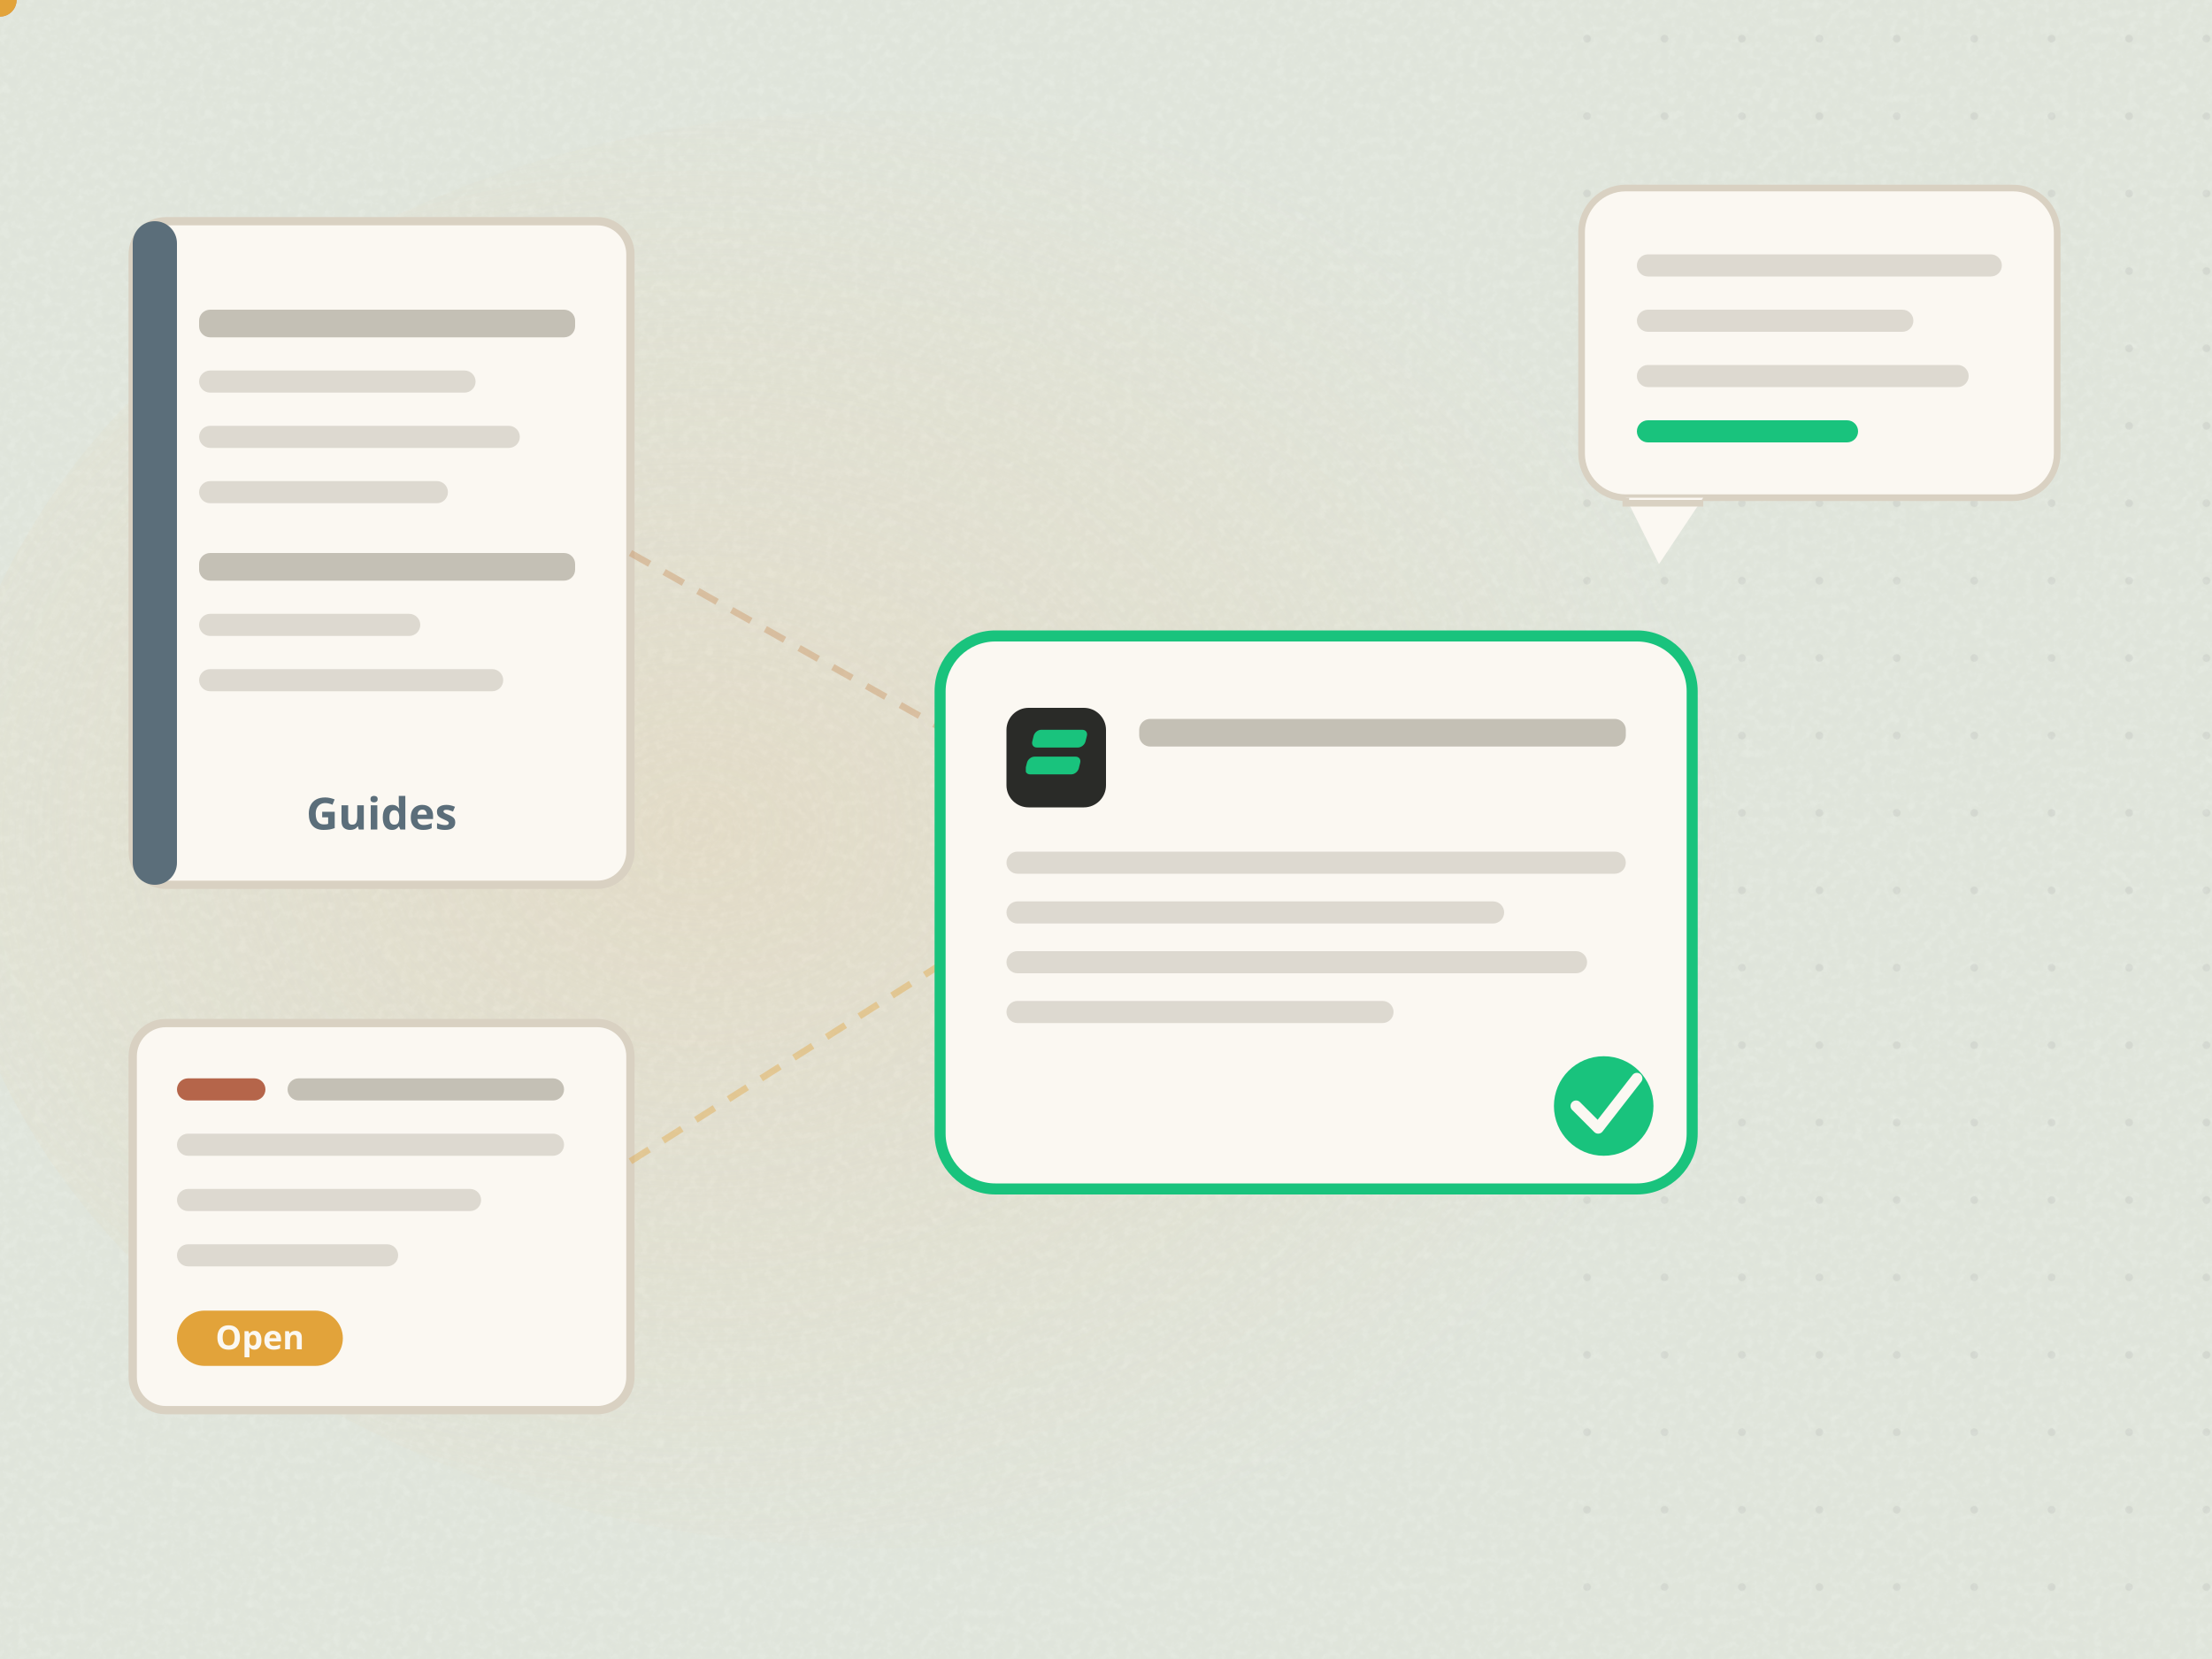
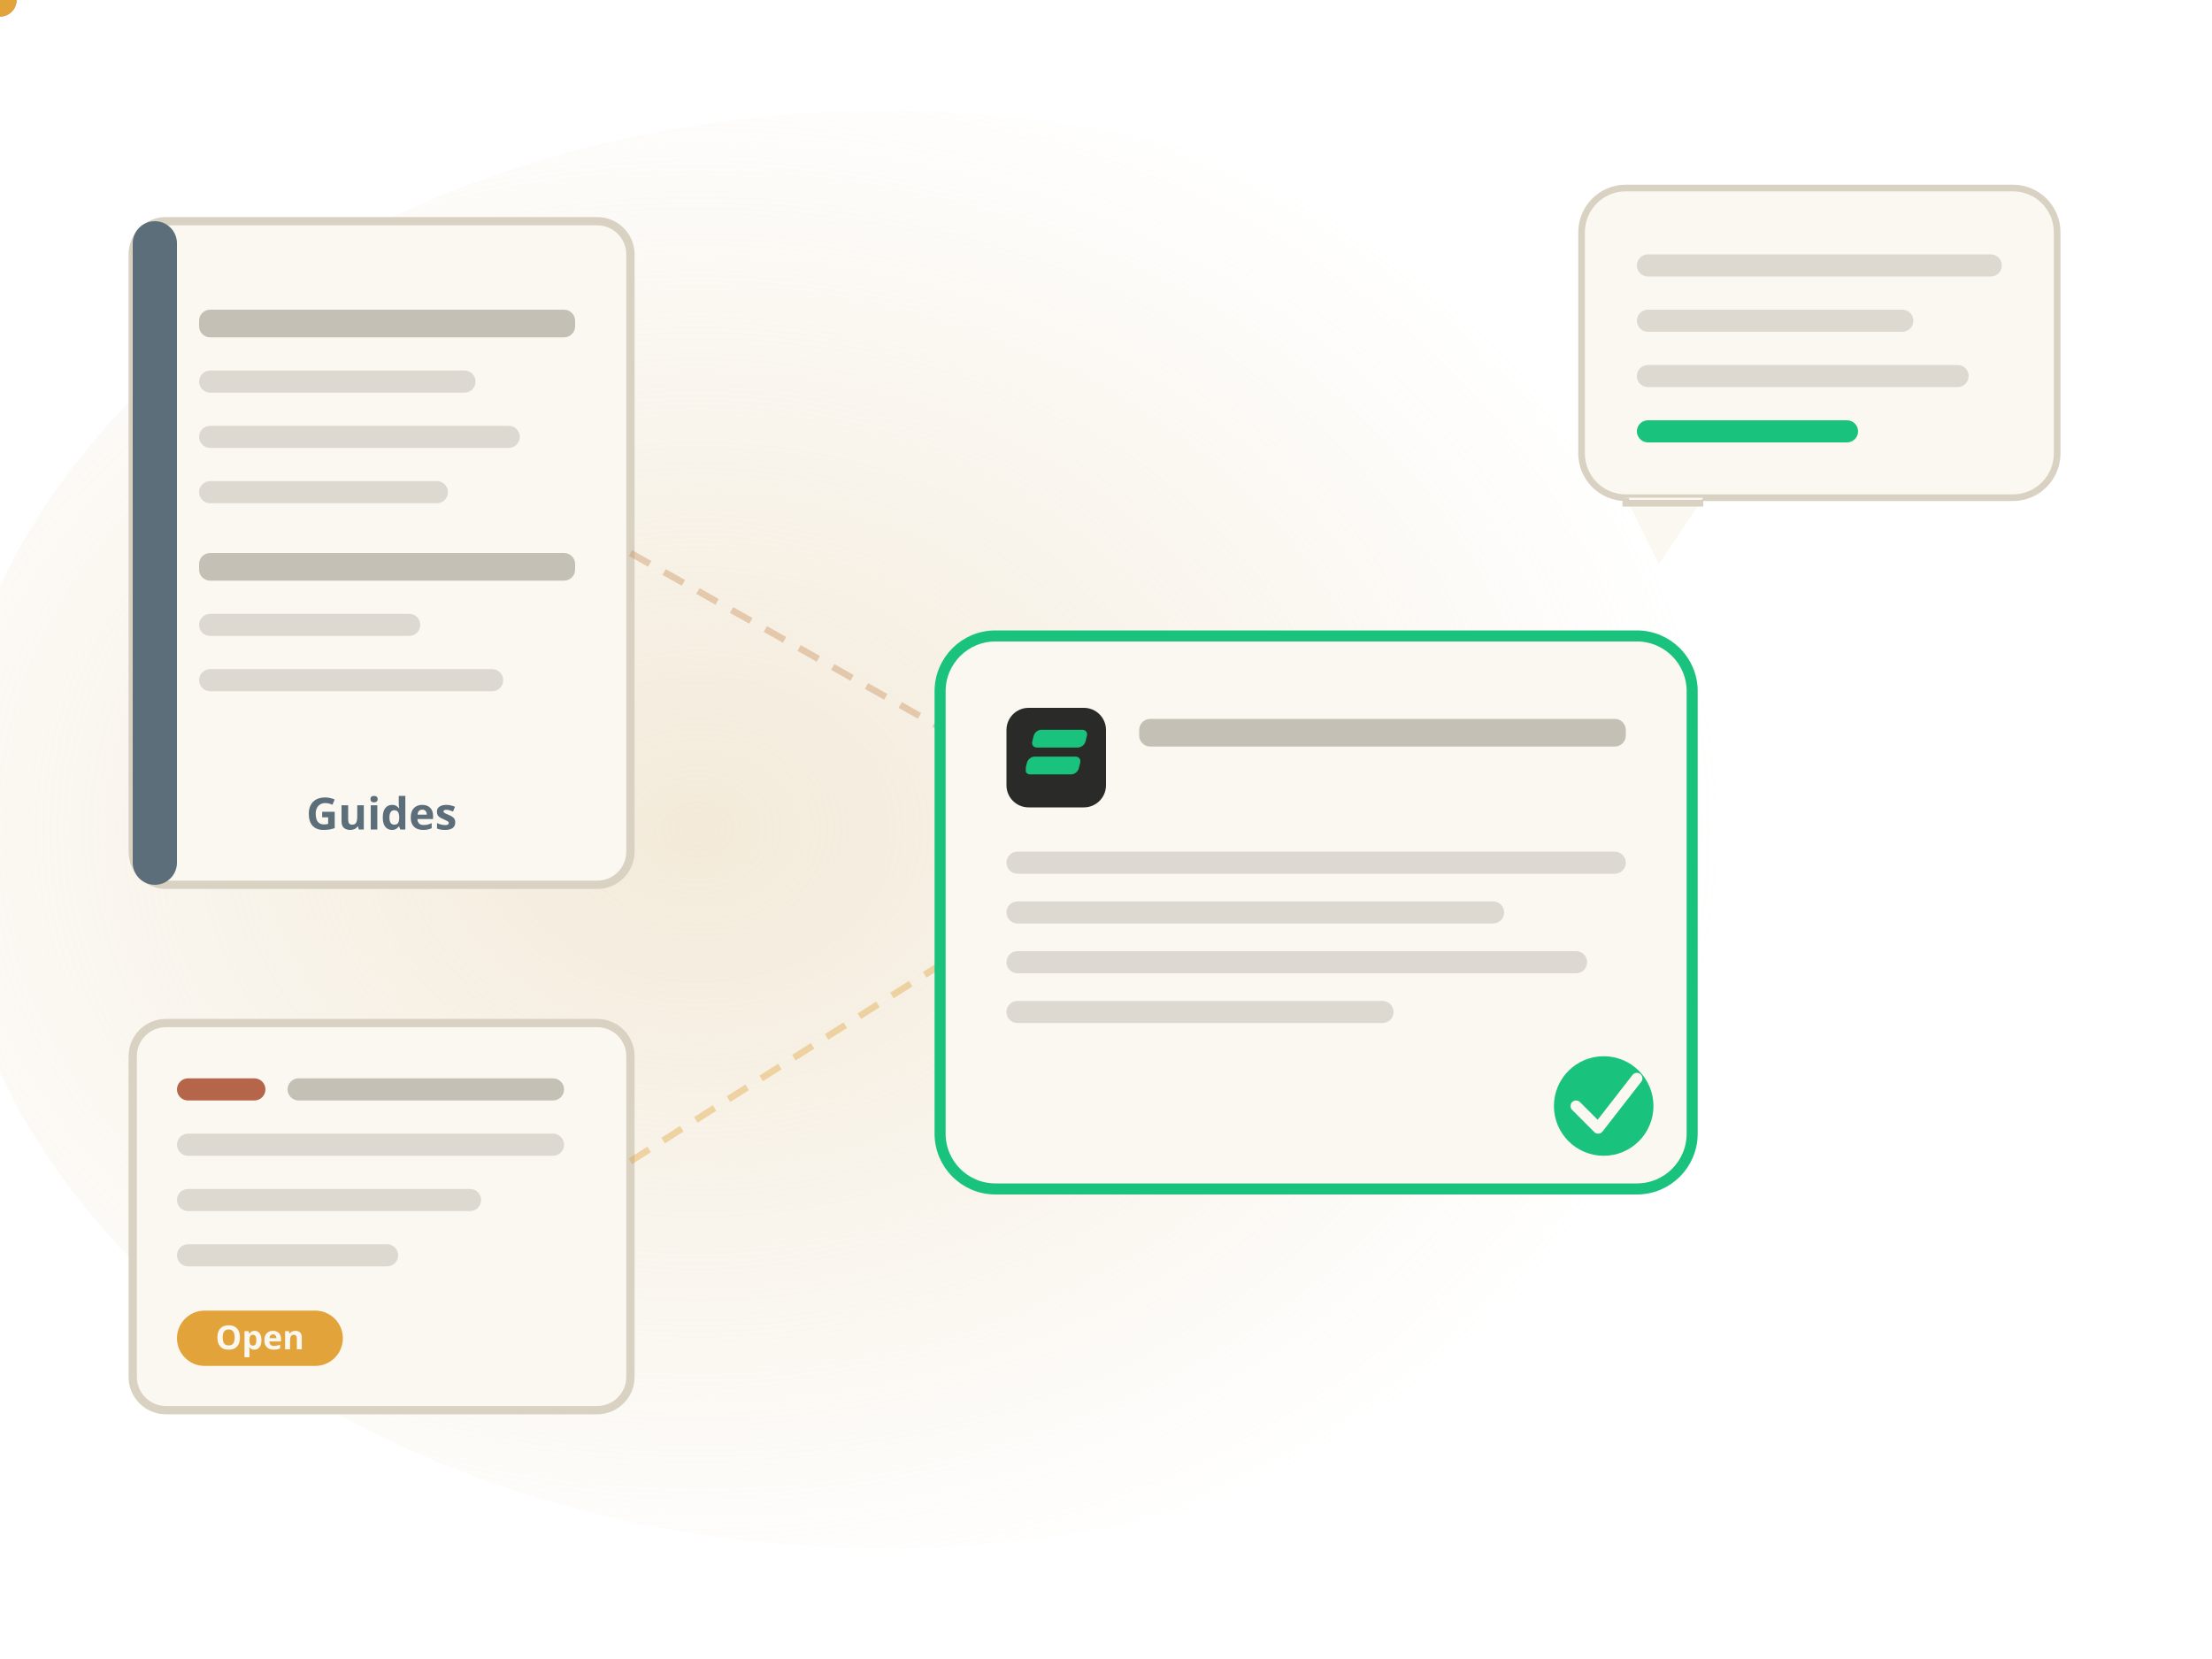
<svg xmlns="http://www.w3.org/2000/svg" viewBox="0 0 400 300" width="400" height="300">
  <style>@keyframes gi-drift-y { 0%,100%{transform:translateY(0)} 50%{transform:translateY(-6px)} }
@keyframes gi-drift-x { 0%,100%{transform:translateX(0)} 50%{transform:translateX(5px)} }
@keyframes gi-pulse-op { 0%,100%{opacity:1} 50%{opacity:0.55} }
@keyframes gi-stamp-in { 0%{transform:scale(1.4);opacity:0} 15%{transform:scale(0.9);opacity:1} 25%{transform:scale(1)} 100%{transform:scale(1)} }
@keyframes gi-slide-right { 0%{transform:translateX(-18px);opacity:0} 20%{transform:translateX(0);opacity:1} 80%{transform:translateX(0);opacity:1} 100%{transform:translateX(18px);opacity:0} }
@keyframes gi-travel-line { 0%{stroke-dashoffset:60} 100%{stroke-dashoffset:0} }
@keyframes gi-bob { 0%,100%{transform:translateY(0)} 50%{transform:translateY(-4px)} }
@keyframes gi-fade-cycle { 0%,15%{opacity:0} 25%,75%{opacity:1} 85%,100%{opacity:0} }
@keyframes gi-grow-bar { from{transform:scaleY(0)} to{transform:scaleY(1)} }
@keyframes gi-rise-bar { 0%,100%{transform:scaleY(0.4)} 50%{transform:scaleY(1)} }
@keyframes gi-spin-slow { from{transform:rotate(0deg)} to{transform:rotate(360deg)} }
@keyframes gi-blink { 0%,90%,100%{opacity:1} 95%{opacity:0} }


[style*="gi-stamp-in"],[style*="gi-grow-bar"],[style*="gi-rise-bar"]{transform-box:fill-box;transform-origin:center}
[style*="gi-grow-bar"],[style*="gi-rise-bar"]{transform-origin:center bottom}
@media (prefers-reduced-motion: reduce){*{animation:none!important}}
</style>
  <defs>
    <filter id="grain10">
      <feTurbulence type="fractalNoise" baseFrequency="0.65" numOctaves="3" stitchTiles="stitch" />
      <feColorMatrix type="saturate" values="0" />
      <feBlend in="SourceGraphic" mode="overlay" />
      <feComposite in2="SourceGraphic" operator="in" />
    </filter>
    <radialGradient id="b10a" cx="40%" cy="50%" r="55%">
      <stop offset="0%" stop-color="#EBDCC0" stop-opacity="0.6" />
      <stop offset="100%" stop-color="#EBDCC0" stop-opacity="0" />
    </radialGradient>
    <pattern id="d10" width="14" height="14" patternUnits="userSpaceOnUse">
      <circle cx="7" cy="7" r="0.7" fill="#2A2B28" opacity="0.13" />
    </pattern>
  </defs>
-   <rect width="400" height="300" fill="#E7ECE3" />
  <ellipse cx="160" cy="150" rx="170" ry="130" fill="url(#b10a)" />
-   <rect x="280" y="0" width="120" height="300" fill="url(#d10)" opacity="0.5" />
-   <rect width="400" height="300" filter="url(#grain10)" opacity="0.04" fill="#2A2B28" />
  <g transform="translate(24,40)">
    <g style="animation:gi-bob 11s ease-in-out infinite 0s">
      <rect x="0" y="0" width="90" height="120" rx="6" fill="#FBF8F2" stroke="#D9D1C2" stroke-width="1.5" />
      <rect x="0" y="0" width="8" height="120" rx="4" fill="#5B6E7A" />
      <rect x="12" y="16" width="68" height="5" rx="2" fill="#C4C0B5" />
      <rect x="12" y="27" width="50" height="4" rx="2" fill="#DDD9D0" />
      <rect x="12" y="37" width="58" height="4" rx="2" fill="#DDD9D0" />
      <rect x="12" y="47" width="45" height="4" rx="2" fill="#DDD9D0" />
      <rect x="12" y="60" width="68" height="5" rx="2" fill="#C4C0B5" />
      <rect x="12" y="71" width="40" height="4" rx="2" fill="#DDD9D0" />
      <rect x="12" y="81" width="55" height="4" rx="2" fill="#DDD9D0" />
      <text x="45" y="110" font-family="DM Sans,system-ui" font-size="8" fill="#5B6E7A" font-weight="600" text-anchor="middle">Guides</text>
    </g>
  </g>
  <line x1="114" y1="100" x2="185" y2="140" stroke="#C98F5B" stroke-width="1.2" stroke-dasharray="4,3" opacity="0.4" />
  <circle r="3" fill="#C98F5B">
    <animateMotion dur="4s" repeatCount="indefinite" path="M114,100 L185,140" />
  </circle>
  <g transform="translate(24,185)">
    <g style="animation:gi-bob 9s ease-in-out infinite 1s">
      <rect x="0" y="0" width="90" height="70" rx="6" fill="#FBF8F2" stroke="#D9D1C2" stroke-width="1.5" />
      <rect x="8" y="10" width="16" height="4" rx="2" fill="#B5654A" />
      <rect x="28" y="10" width="50" height="4" rx="2" fill="#C4C0B5" />
      <rect x="8" y="20" width="70" height="4" rx="2" fill="#DDD9D0" />
      <rect x="8" y="30" width="55" height="4" rx="2" fill="#DDD9D0" />
      <rect x="8" y="40" width="40" height="4" rx="2" fill="#DDD9D0" />
      <rect x="8" y="52" width="30" height="10" rx="5" fill="#E2A33A" />
      <text x="23" y="59" font-family="DM Sans,system-ui" font-size="6" fill="#FBF8F2" font-weight="600" text-anchor="middle">Open</text>
    </g>
  </g>
  <line x1="114" y1="210" x2="185" y2="165" stroke="#E2A33A" stroke-width="1.2" stroke-dasharray="4,3" opacity="0.4" />
  <circle r="3" fill="#E2A33A">
    <animateMotion dur="3.5s" repeatCount="indefinite" begin="0.8s" path="M114,210 L185,165" />
  </circle>
  <g style="animation:gi-drift-y 9s ease-in-out infinite 0.5s">
    <rect x="170" y="115" width="136" height="100" rx="10" fill="#FBF8F2" stroke="#19C37D" stroke-width="2" />
    <rect x="182" y="128" width="18" height="18" rx="4" fill="#2A2B28" />
    <g>
      <svg x="185.5" y="130.5" width="11" height="11" viewBox="0 0 24 24" fill="#19C37D">
        <g transform="translate(12 12) skewX(-14) translate(-12 -12)">
          <rect x="1.5" y="3.2" width="21" height="7" rx="2.4" />
          <rect x="1.5" y="13.8" width="21" height="7" rx="2.4" />
        </g>
      </svg>
    </g>
    <rect x="206" y="130" width="88" height="5" rx="2" fill="#C4C0B5" />
    <rect x="182" y="154" width="112" height="4" rx="2" fill="#DDD9D0" />
    <rect x="182" y="163" width="90" height="4" rx="2" fill="#DDD9D0" />
    <rect x="182" y="172" width="105" height="4" rx="2" fill="#DDD9D0" />
    <rect x="182" y="181" width="70" height="4" rx="2" fill="#DDD9D0" />
    <circle cx="290" cy="200" r="9" fill="#19C37D" style="animation:gi-stamp-in 6s ease-in-out infinite 1s" />
    <path d="M285,200 L289,204 L296,195" stroke="#FBF8F2" stroke-width="2" fill="none" stroke-linecap="round" stroke-linejoin="round" />
  </g>
  <g transform="translate(286,34)">
    <g style="animation:gi-bob 10s ease-in-out infinite 2s">
      <rect x="0" y="0" width="86" height="56" rx="8" fill="#FBF8F2" stroke="#D9D1C2" stroke-width="1.2" />
      <path d="M8,56 L22,56 L14,68 Z" fill="#FBF8F2" />
      <path d="M8,56 L8,57 L22,57" stroke="#D9D1C2" stroke-width="1.2" fill="none" />
      <rect x="10" y="12" width="66" height="4" rx="2" fill="#DDD9D0" style="animation:gi-slide-right 7s ease-in-out infinite 0s" />
      <rect x="10" y="22" width="50" height="4" rx="2" fill="#DDD9D0" style="animation:gi-slide-right 7s ease-in-out infinite 0.4s" />
      <rect x="10" y="32" width="60" height="4" rx="2" fill="#DDD9D0" style="animation:gi-slide-right 7s ease-in-out infinite 0.8s" />
      <rect x="10" y="42" width="40" height="4" rx="2" fill="#19C37D" style="animation:gi-slide-right 7s ease-in-out infinite 1.2s" />
    </g>
  </g>
</svg>
